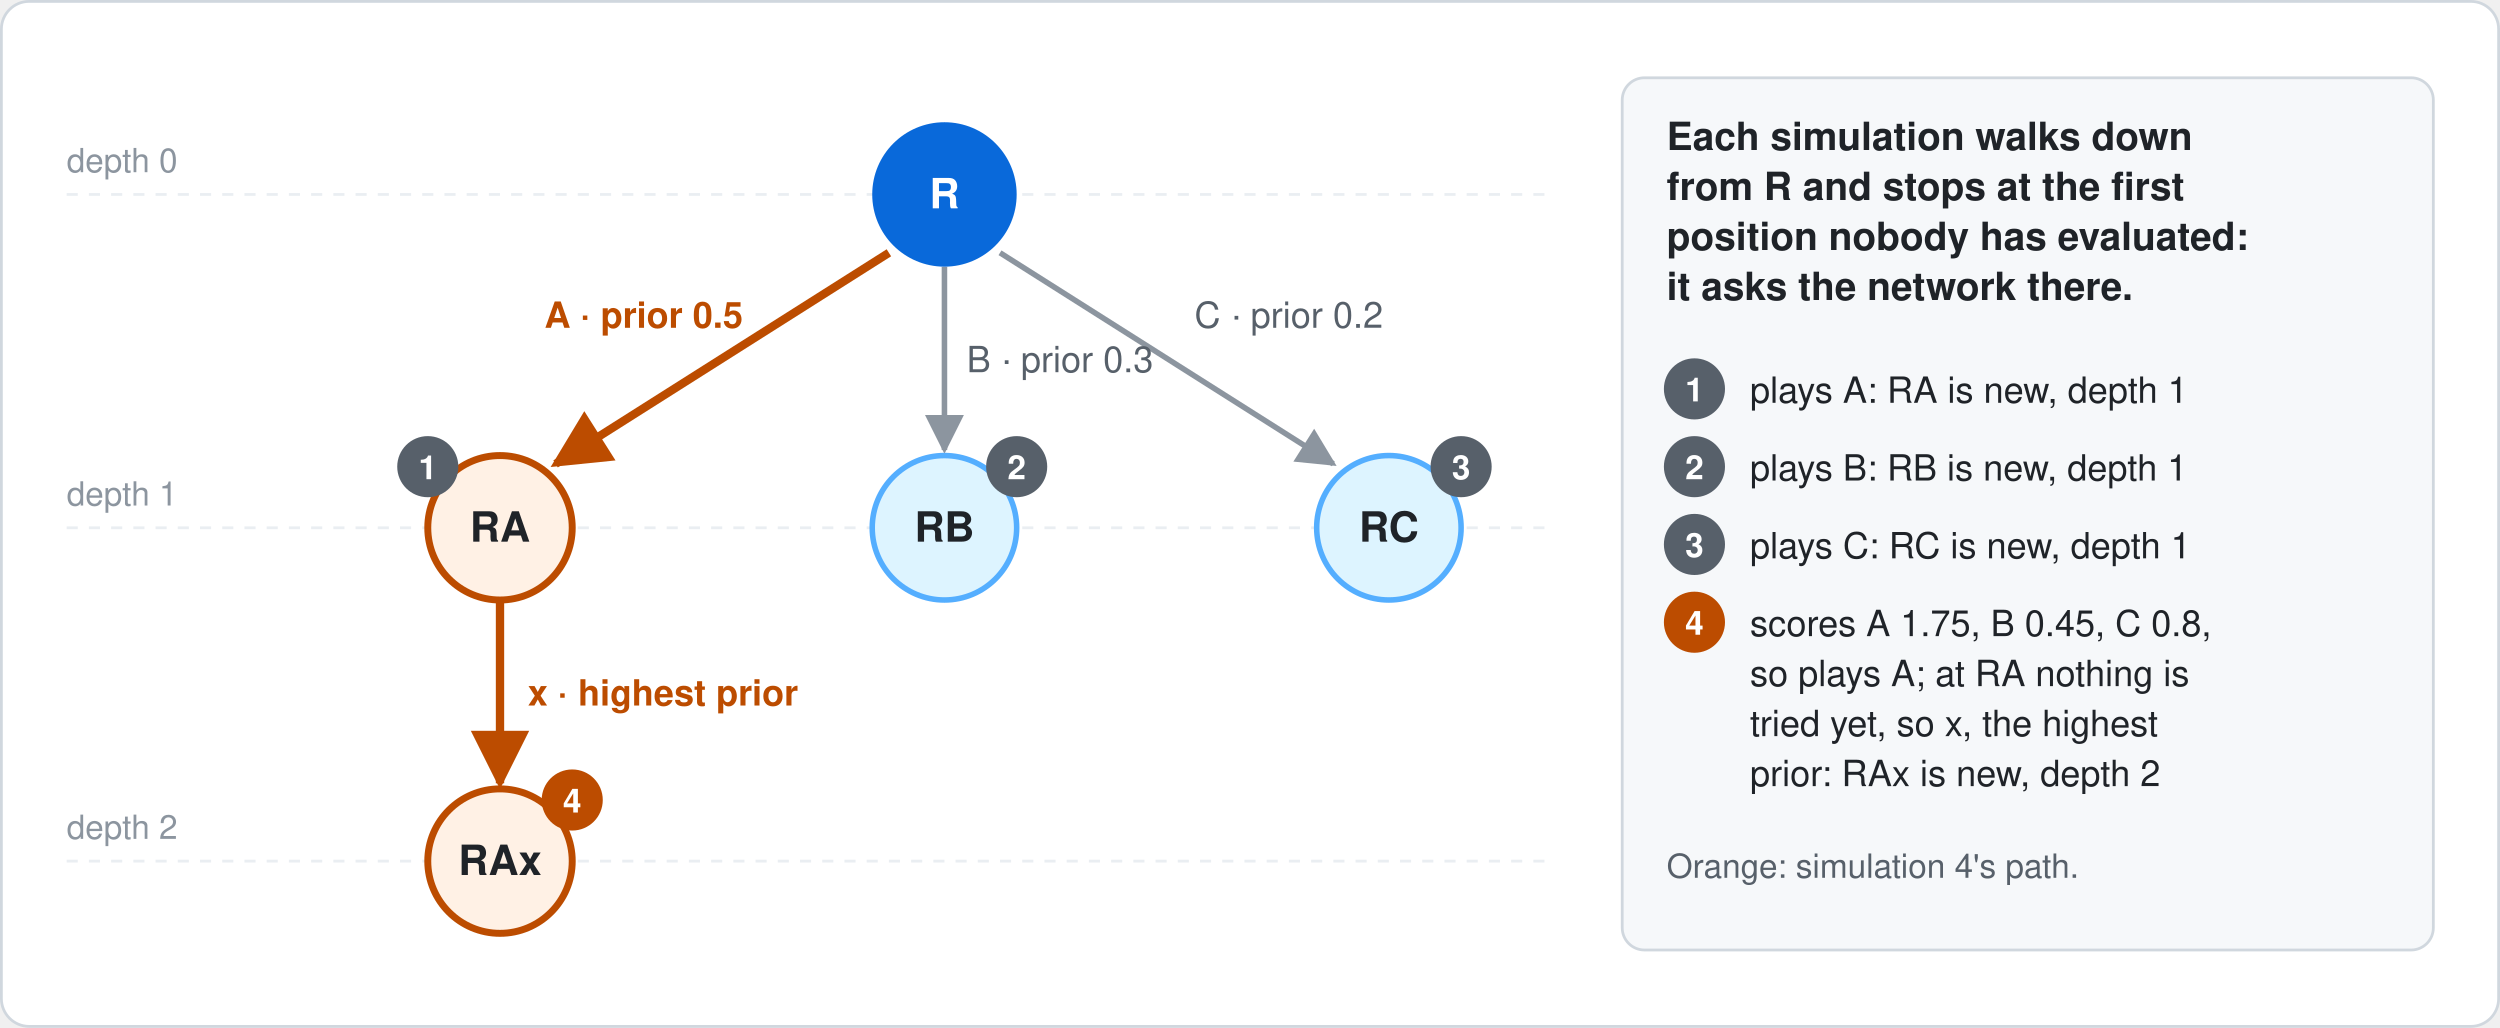
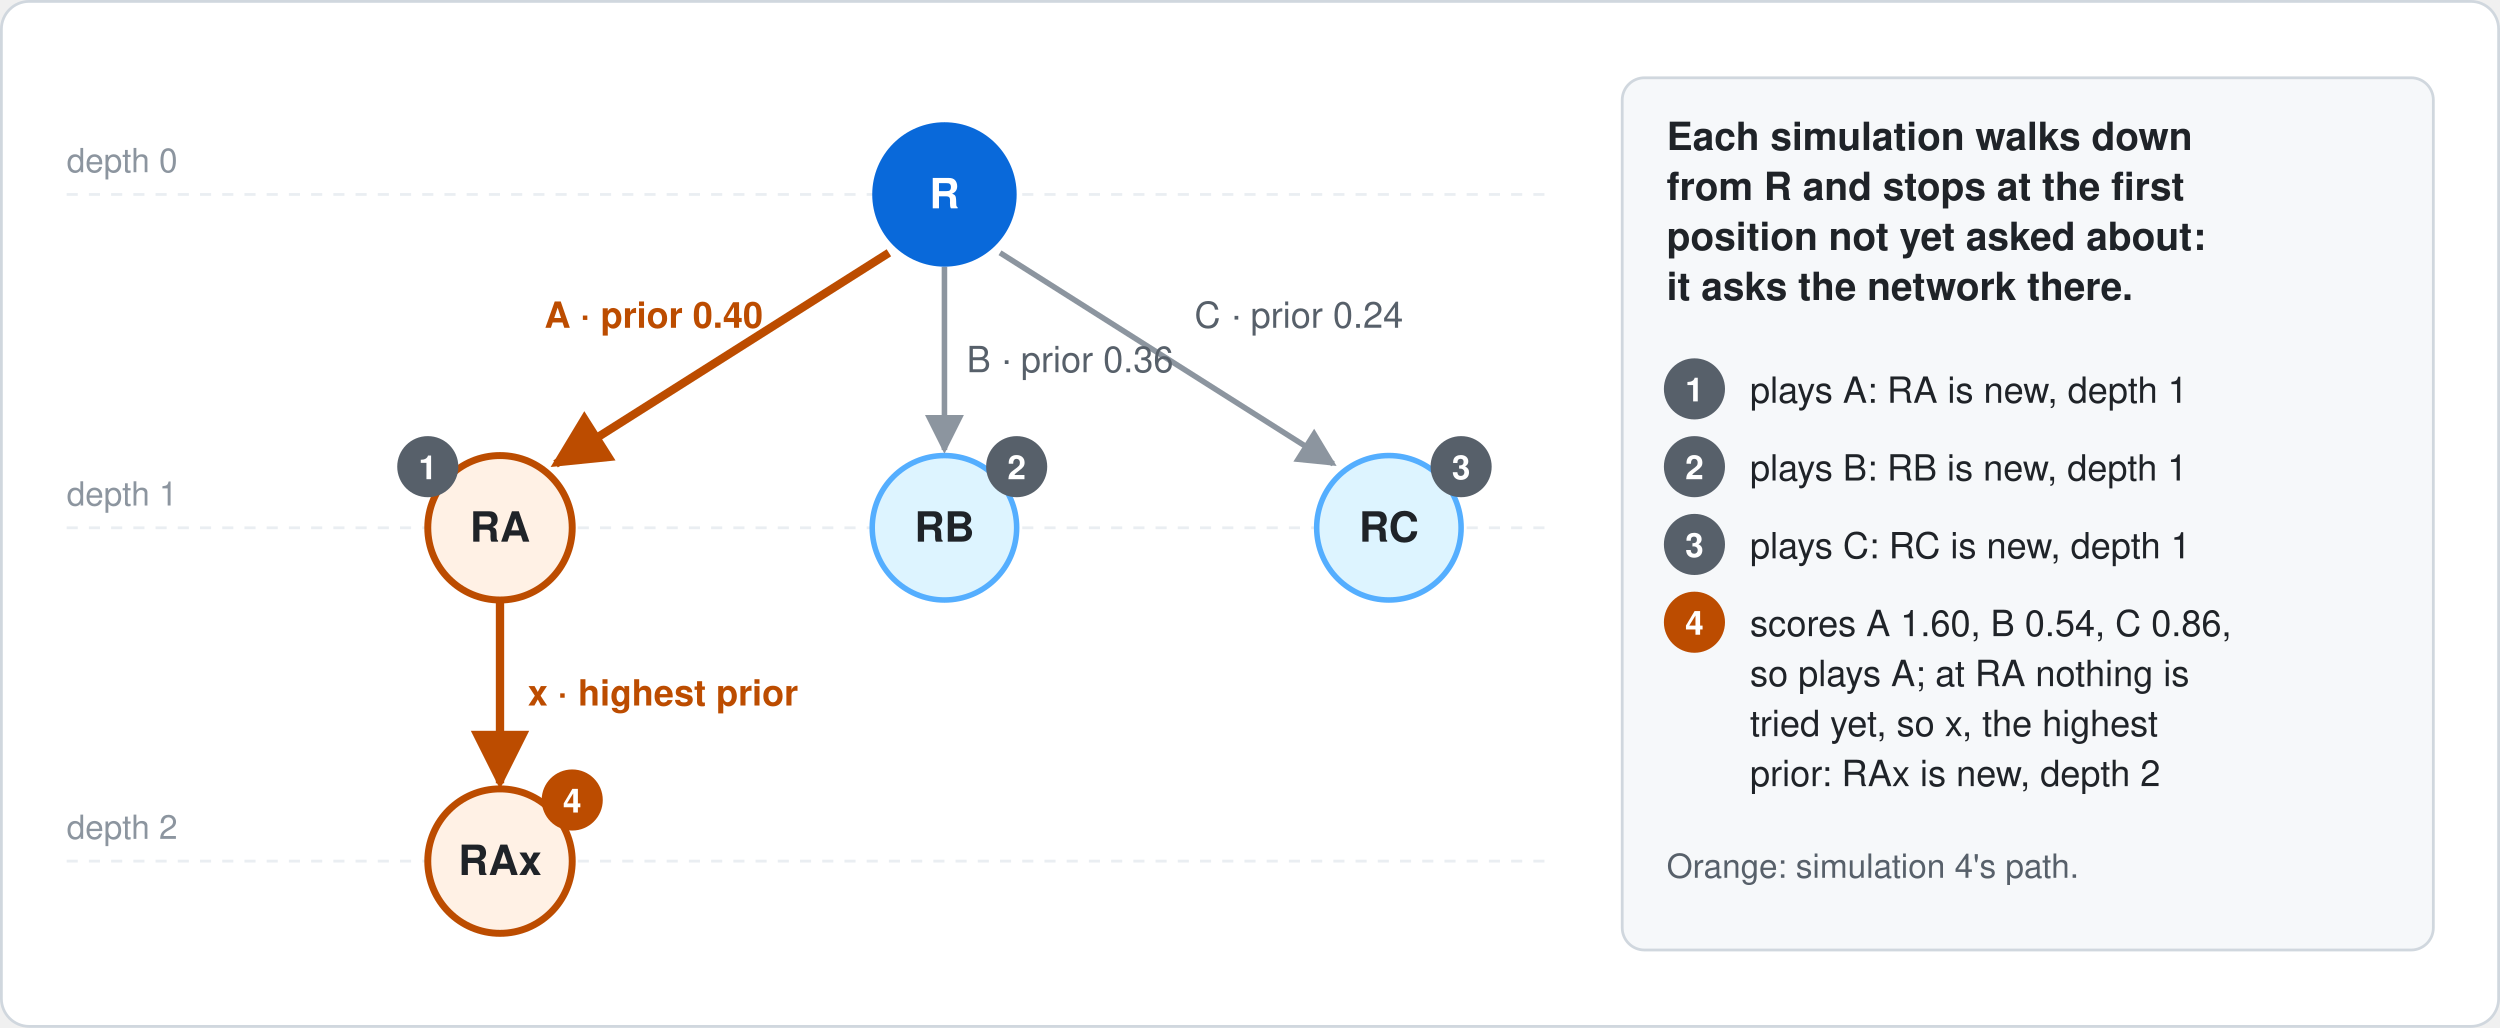
<svg xmlns="http://www.w3.org/2000/svg" width="900" height="370" viewBox="0 0 900 370" role="img" aria-labelledby="title desc">
  <defs>
    <marker id="arrow" viewBox="0 0 10 10" refX="9" refY="5" markerWidth="7" markerHeight="7" orient="auto-start-reverse">
      <path d="M 0 0 L 10 5 L 0 10 z" fill="#8c959f" />
    </marker>
    <marker id="arrow-hot" viewBox="0 0 10 10" refX="9" refY="5" markerWidth="7" markerHeight="7" orient="auto-start-reverse">
      <path d="M 0 0 L 10 5 L 0 10 z" fill="#bc4c00" />
    </marker>
    <style>
      text { font-family: -apple-system, BlinkMacSystemFont, "Segoe UI", Helvetica, Arial, sans-serif; fill: #1f2328; }
      .node { font-size: 15px; font-weight: 700; }
      .edge { font-size: 13px; fill: #57606a; }
      .hot { font-size: 13px; fill: #bc4c00; font-weight: 600; }
      .depth { font-size: 12px; fill: #8c959f; }
      .badge { font-size: 12px; font-weight: 700; fill: #ffffff; }
      .head { font-size: 14px; font-weight: 600; }
      .body { font-size: 13px; }
      .note { font-size: 12px; fill: #57606a; }
    </style>
  </defs>
  <rect x="0.5" y="0.5" width="899" height="369" rx="10" fill="#ffffff" stroke="#d0d7de" />
  <line x1="24" y1="70" x2="560" y2="70" stroke="#eaeef2" stroke-dasharray="4 4" />
  <line x1="24" y1="190" x2="560" y2="190" stroke="#eaeef2" stroke-dasharray="4 4" />
  <line x1="24" y1="310" x2="560" y2="310" stroke="#eaeef2" stroke-dasharray="4 4" />
  <text class="depth" x="24" y="62">depth 0</text>
  <text class="depth" x="24" y="182">depth 1</text>
  <text class="depth" x="24" y="302">depth 2</text>
  <line x1="320" y1="91" x2="200" y2="167" stroke="#bc4c00" stroke-width="3" marker-end="url(#arrow-hot)" />
  <line x1="340" y1="96" x2="340" y2="162" stroke="#8c959f" stroke-width="2" marker-end="url(#arrow)" />
  <line x1="360" y1="91" x2="480" y2="167" stroke="#8c959f" stroke-width="2" marker-end="url(#arrow)" />
  <line x1="180" y1="216" x2="180" y2="282" stroke="#bc4c00" stroke-width="3" marker-end="url(#arrow-hot)" />
-   <text class="hot" x="196" y="118">A · prior 0.5</text>
-   <text class="edge" x="348" y="134">B · prior 0.3</text>
-   <text class="edge" x="430" y="118">C · prior 0.2</text>
+   <text class="hot" x="196" y="118">A · prior 0.40</text>
+   <text class="edge" x="348" y="134">B · prior 0.36</text>
+   <text class="edge" x="430" y="118">C · prior 0.24</text>
  <text class="hot" x="190" y="254">x · highest prior</text>
  <circle cx="340" cy="70" r="26" fill="#0969da" />
  <text class="node" x="340" y="75" text-anchor="middle" fill="#ffffff" style="fill:#ffffff">R</text>
  <circle cx="180" cy="190" r="26" fill="#fff1e5" stroke="#bc4c00" stroke-width="2.5" />
  <text class="node" x="180" y="195" text-anchor="middle">RA</text>
  <circle cx="340" cy="190" r="26" fill="#ddf4ff" stroke="#54aeff" stroke-width="2" />
  <text class="node" x="340" y="195" text-anchor="middle">RB</text>
  <circle cx="500" cy="190" r="26" fill="#ddf4ff" stroke="#54aeff" stroke-width="2" />
  <text class="node" x="500" y="195" text-anchor="middle">RC</text>
  <circle cx="180" cy="310" r="26" fill="#fff1e5" stroke="#bc4c00" stroke-width="2.5" />
  <text class="node" x="180" y="315" text-anchor="middle">RAx</text>
  <circle cx="154" cy="168" r="11" fill="#57606a" />
  <text class="badge" x="154" y="172.5" text-anchor="middle">1</text>
  <circle cx="366" cy="168" r="11" fill="#57606a" />
  <text class="badge" x="366" y="172.5" text-anchor="middle">2</text>
  <circle cx="526" cy="168" r="11" fill="#57606a" />
  <text class="badge" x="526" y="172.5" text-anchor="middle">3</text>
  <circle cx="206" cy="288" r="11" fill="#bc4c00" />
  <text class="badge" x="206" y="292.5" text-anchor="middle">4</text>
  <rect x="584" y="28" width="292" height="314" rx="8" fill="#f6f8fa" stroke="#d0d7de" />
  <text class="head" x="600" y="54">Each simulation walks down</text>
  <text class="head" x="600" y="72">from R and stops at the first</text>
-   <text class="head" x="600" y="90">position nobody has evaluated:</text>
+   <text class="head" x="600" y="90">position not yet asked about:</text>
  <text class="head" x="600" y="108">it asks the network there.</text>
  <circle cx="610" cy="140" r="11" fill="#57606a" />
  <text class="badge" x="610" y="144.5" text-anchor="middle">1</text>
  <text class="body" x="630" y="145">plays A: RA is new, depth 1</text>
  <circle cx="610" cy="168" r="11" fill="#57606a" />
  <text class="badge" x="610" y="172.5" text-anchor="middle">2</text>
  <text class="body" x="630" y="173">plays B: RB is new, depth 1</text>
  <circle cx="610" cy="196" r="11" fill="#57606a" />
  <text class="badge" x="610" y="200.5" text-anchor="middle">3</text>
  <text class="body" x="630" y="201">plays C: RC is new, depth 1</text>
  <circle cx="610" cy="224" r="11" fill="#bc4c00" />
  <text class="badge" x="610" y="228.5" text-anchor="middle">4</text>
-   <text class="body" x="630" y="229">scores A 1.75, B 0.45, C 0.8,</text>
+   <text class="body" x="630" y="229">scores A 1.60, B 0.54, C 0.86,</text>
  <text class="body" x="630" y="247">so plays A; at RA nothing is</text>
  <text class="body" x="630" y="265">tried yet, so x, the highest</text>
  <text class="body" x="630" y="283">prior: RAx is new, depth 2</text>
  <text class="note" x="600" y="316">Orange: simulation 4's path.</text>
</svg>
